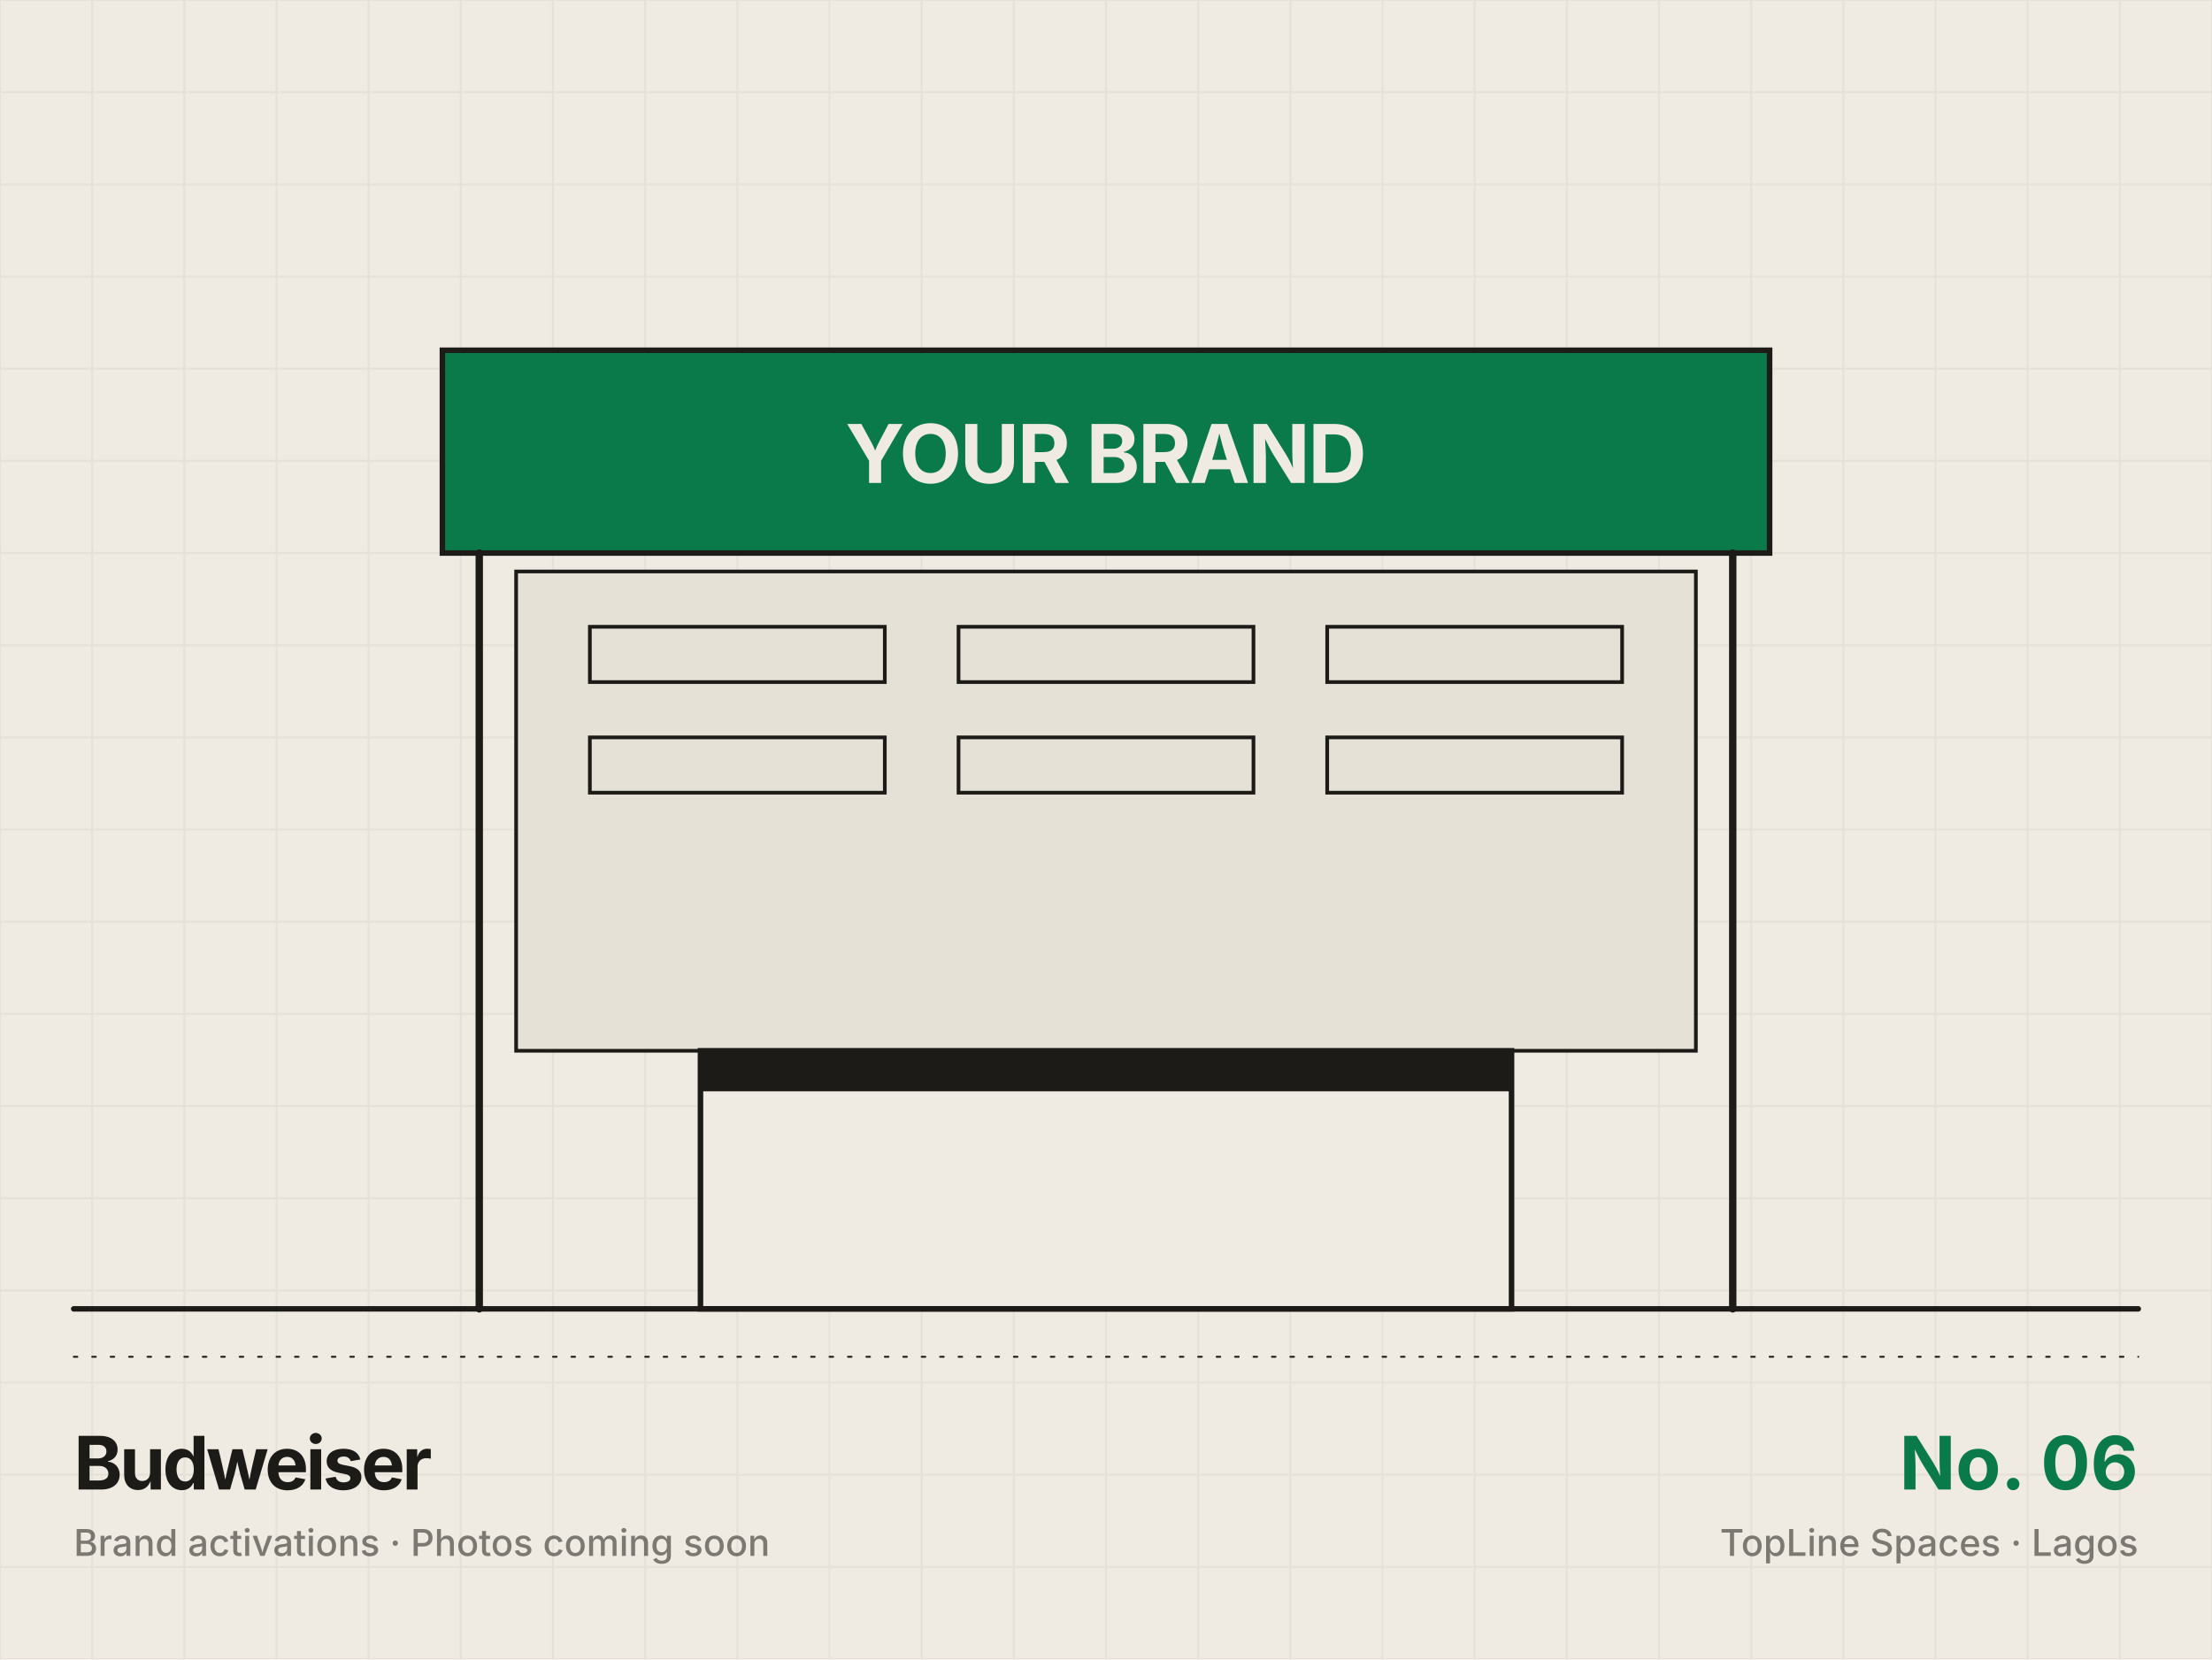
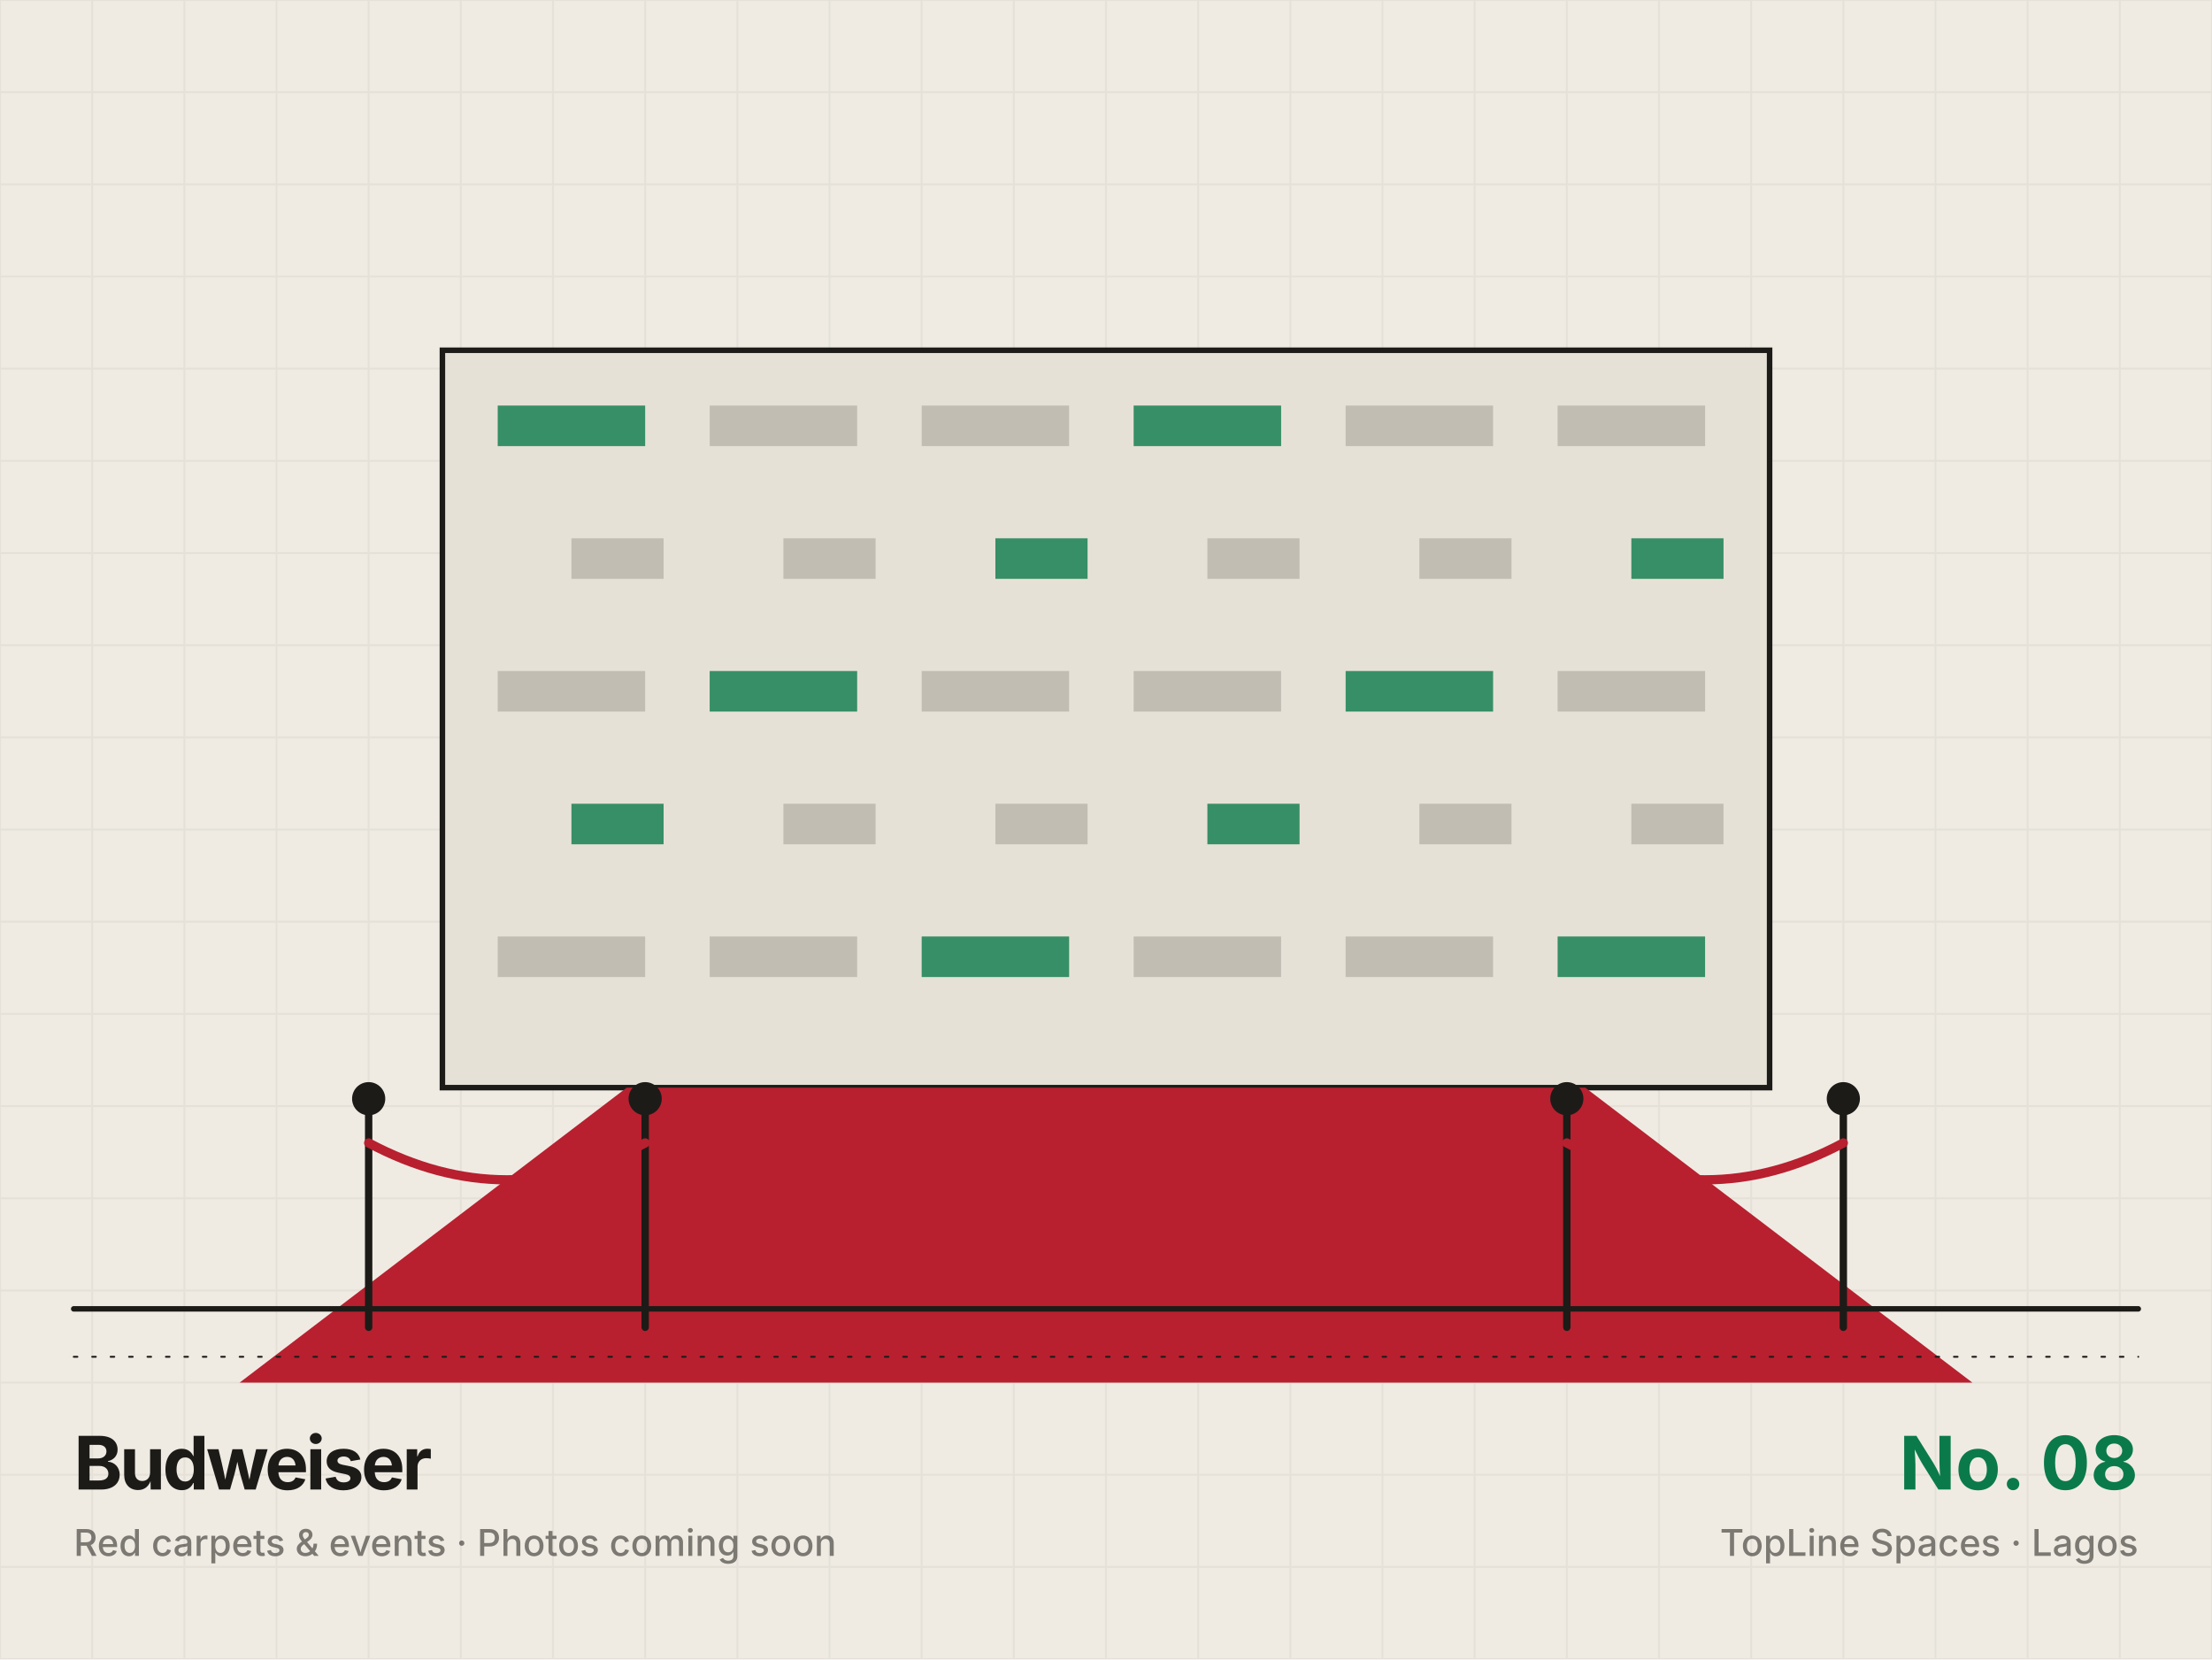
<svg xmlns="http://www.w3.org/2000/svg" viewBox="0 0 1200 900" width="1200" height="900">
  <rect width="1200" height="900" fill="#efebe3" />
  <path d="M0 0V900M50 0V900M100 0V900M150 0V900M200 0V900M250 0V900M300 0V900M350 0V900M400 0V900M450 0V900M500 0V900M550 0V900M600 0V900M650 0V900M700 0V900M750 0V900M800 0V900M850 0V900M900 0V900M950 0V900M1000 0V900M1050 0V900M1100 0V900M1150 0V900M1200 0V900M0 0H1200M0 50H1200M0 100H1200M0 150H1200M0 200H1200M0 250H1200M0 300H1200M0 350H1200M0 400H1200M0 450H1200M0 500H1200M0 550H1200M0 600H1200M0 650H1200M0 700H1200M0 750H1200M0 800H1200M0 850H1200M0 900H1200" stroke="#1d1b18" stroke-opacity=".05" stroke-width="1" />
-   <rect x="240" y="190" width="720" height="110" fill="#0b7a4b" stroke="#1d1b18" stroke-width="3" />
-   <text x="600" y="262" text-anchor="middle" font-family="Inter,Arial" font-weight="700" font-size="44" fill="#efebe3" letter-spacing="-1">YOUR BRAND</text>
-   <path d="M260 300V710M940 300V710" fill="none" stroke="#1d1b18" stroke-width="4" stroke-linecap="round" stroke-linejoin="round" />
-   <rect x="280" y="310" width="640" height="260" fill="#e6e1d6" stroke="#1d1b18" stroke-width="2" />
-   <rect x="320" y="340" width="160" height="30" fill="none" stroke="#1d1b18" stroke-width="2" />
-   <rect x="320" y="400" width="160" height="30" fill="none" stroke="#1d1b18" stroke-width="2" />
-   <rect x="520" y="340" width="160" height="30" fill="none" stroke="#1d1b18" stroke-width="2" />
-   <rect x="520" y="400" width="160" height="30" fill="none" stroke="#1d1b18" stroke-width="2" />
-   <rect x="720" y="340" width="160" height="30" fill="none" stroke="#1d1b18" stroke-width="2" />
-   <rect x="720" y="400" width="160" height="30" fill="none" stroke="#1d1b18" stroke-width="2" />
-   <rect x="380" y="570" width="440" height="140" fill="#efebe3" stroke="#1d1b18" stroke-width="3" />
-   <rect x="380" y="570" width="440" height="22" fill="#1d1b18" />
+   <rect x="240" y="190" width="720" height="400" fill="#e6e1d6" stroke="#1d1b18" stroke-width="3" />
+   <rect x="270" y="220" width="80" height="22" fill="#0b7a4b" opacity="0.8" />
+   <rect x="385" y="220" width="80" height="22" fill="#1d1b18" opacity="0.18" />
+   <rect x="500" y="220" width="80" height="22" fill="#1d1b18" opacity="0.18" />
+   <rect x="615" y="220" width="80" height="22" fill="#0b7a4b" opacity="0.8" />
+   <rect x="730" y="220" width="80" height="22" fill="#1d1b18" opacity="0.18" />
+   <rect x="845" y="220" width="80" height="22" fill="#1d1b18" opacity="0.18" />
+   <rect x="310" y="292" width="50" height="22" fill="#1d1b18" opacity="0.18" />
+   <rect x="425" y="292" width="50" height="22" fill="#1d1b18" opacity="0.18" />
+   <rect x="540" y="292" width="50" height="22" fill="#0b7a4b" opacity="0.8" />
+   <rect x="655" y="292" width="50" height="22" fill="#1d1b18" opacity="0.18" />
+   <rect x="770" y="292" width="50" height="22" fill="#1d1b18" opacity="0.18" />
+   <rect x="885" y="292" width="50" height="22" fill="#0b7a4b" opacity="0.8" />
+   <rect x="270" y="364" width="80" height="22" fill="#1d1b18" opacity="0.18" />
+   <rect x="385" y="364" width="80" height="22" fill="#0b7a4b" opacity="0.8" />
+   <rect x="500" y="364" width="80" height="22" fill="#1d1b18" opacity="0.18" />
+   <rect x="615" y="364" width="80" height="22" fill="#1d1b18" opacity="0.18" />
+   <rect x="730" y="364" width="80" height="22" fill="#0b7a4b" opacity="0.8" />
+   <rect x="845" y="364" width="80" height="22" fill="#1d1b18" opacity="0.18" />
+   <rect x="310" y="436" width="50" height="22" fill="#0b7a4b" opacity="0.8" />
+   <rect x="425" y="436" width="50" height="22" fill="#1d1b18" opacity="0.18" />
+   <rect x="540" y="436" width="50" height="22" fill="#1d1b18" opacity="0.18" />
+   <rect x="655" y="436" width="50" height="22" fill="#0b7a4b" opacity="0.8" />
+   <rect x="770" y="436" width="50" height="22" fill="#1d1b18" opacity="0.18" />
+   <rect x="885" y="436" width="50" height="22" fill="#1d1b18" opacity="0.18" />
+   <rect x="270" y="508" width="80" height="22" fill="#1d1b18" opacity="0.18" />
+   <rect x="385" y="508" width="80" height="22" fill="#1d1b18" opacity="0.18" />
+   <rect x="500" y="508" width="80" height="22" fill="#0b7a4b" opacity="0.8" />
+   <rect x="615" y="508" width="80" height="22" fill="#1d1b18" opacity="0.18" />
+   <rect x="730" y="508" width="80" height="22" fill="#1d1b18" opacity="0.18" />
+   <rect x="845" y="508" width="80" height="22" fill="#0b7a4b" opacity="0.8" />
+   <path d="M340 590H860L1070 750H130Z" fill="#b8202f" />
+   <path d="M200 720v-120" fill="none" stroke="#1d1b18" stroke-width="4" stroke-linecap="round" stroke-linejoin="round" />
+   <circle cx="200" cy="596" r="9" fill="#1d1b18" />
+   <path d="M350 720v-120" fill="none" stroke="#1d1b18" stroke-width="4" stroke-linecap="round" stroke-linejoin="round" />
+   <circle cx="350" cy="596" r="9" fill="#1d1b18" />
+   <path d="M850 720v-120" fill="none" stroke="#1d1b18" stroke-width="4" stroke-linecap="round" stroke-linejoin="round" />
+   <circle cx="850" cy="596" r="9" fill="#1d1b18" />
+   <path d="M1000 720v-120" fill="none" stroke="#1d1b18" stroke-width="4" stroke-linecap="round" stroke-linejoin="round" />
+   <circle cx="1000" cy="596" r="9" fill="#1d1b18" />
+   <path d="M200 620Q275 660 350 620M850 620Q925 660 1000 620" fill="none" stroke="#b8202f" stroke-width="5" stroke-linecap="round" stroke-linejoin="round" />
  <path d="M40 710H1160" fill="none" stroke="#1d1b18" stroke-width="3" stroke-linecap="round" stroke-linejoin="round" />
  <path d="M40 736h1120" fill="none" stroke="#1d1b18" stroke-width="1" stroke-linecap="round" stroke-linejoin="round" stroke-dasharray="2 8" />
  <g font-family="Inter,Helvetica,Arial,sans-serif" fill="#1d1b18">
    <text x="40" y="808" font-size="40" font-weight="700" letter-spacing="-1.6">Budweiser</text>
-     <text x="40" y="844" font-size="20" font-weight="500" opacity=".55">Brand activations · Photos coming soon</text>
-     <text x="1160" y="808" font-size="40" font-weight="700" text-anchor="end" fill="#0b7a4b">No. 06</text>
+     <text x="40" y="844" font-size="20" font-weight="500" opacity=".55">Red carpets &amp; events · Photos coming soon</text>
+     <text x="1160" y="808" font-size="40" font-weight="700" text-anchor="end" fill="#0b7a4b">No. 08</text>
    <text x="1160" y="844" font-size="20" font-weight="500" text-anchor="end" opacity=".55">TopLine Spaces · Lagos</text>
  </g>
</svg>
